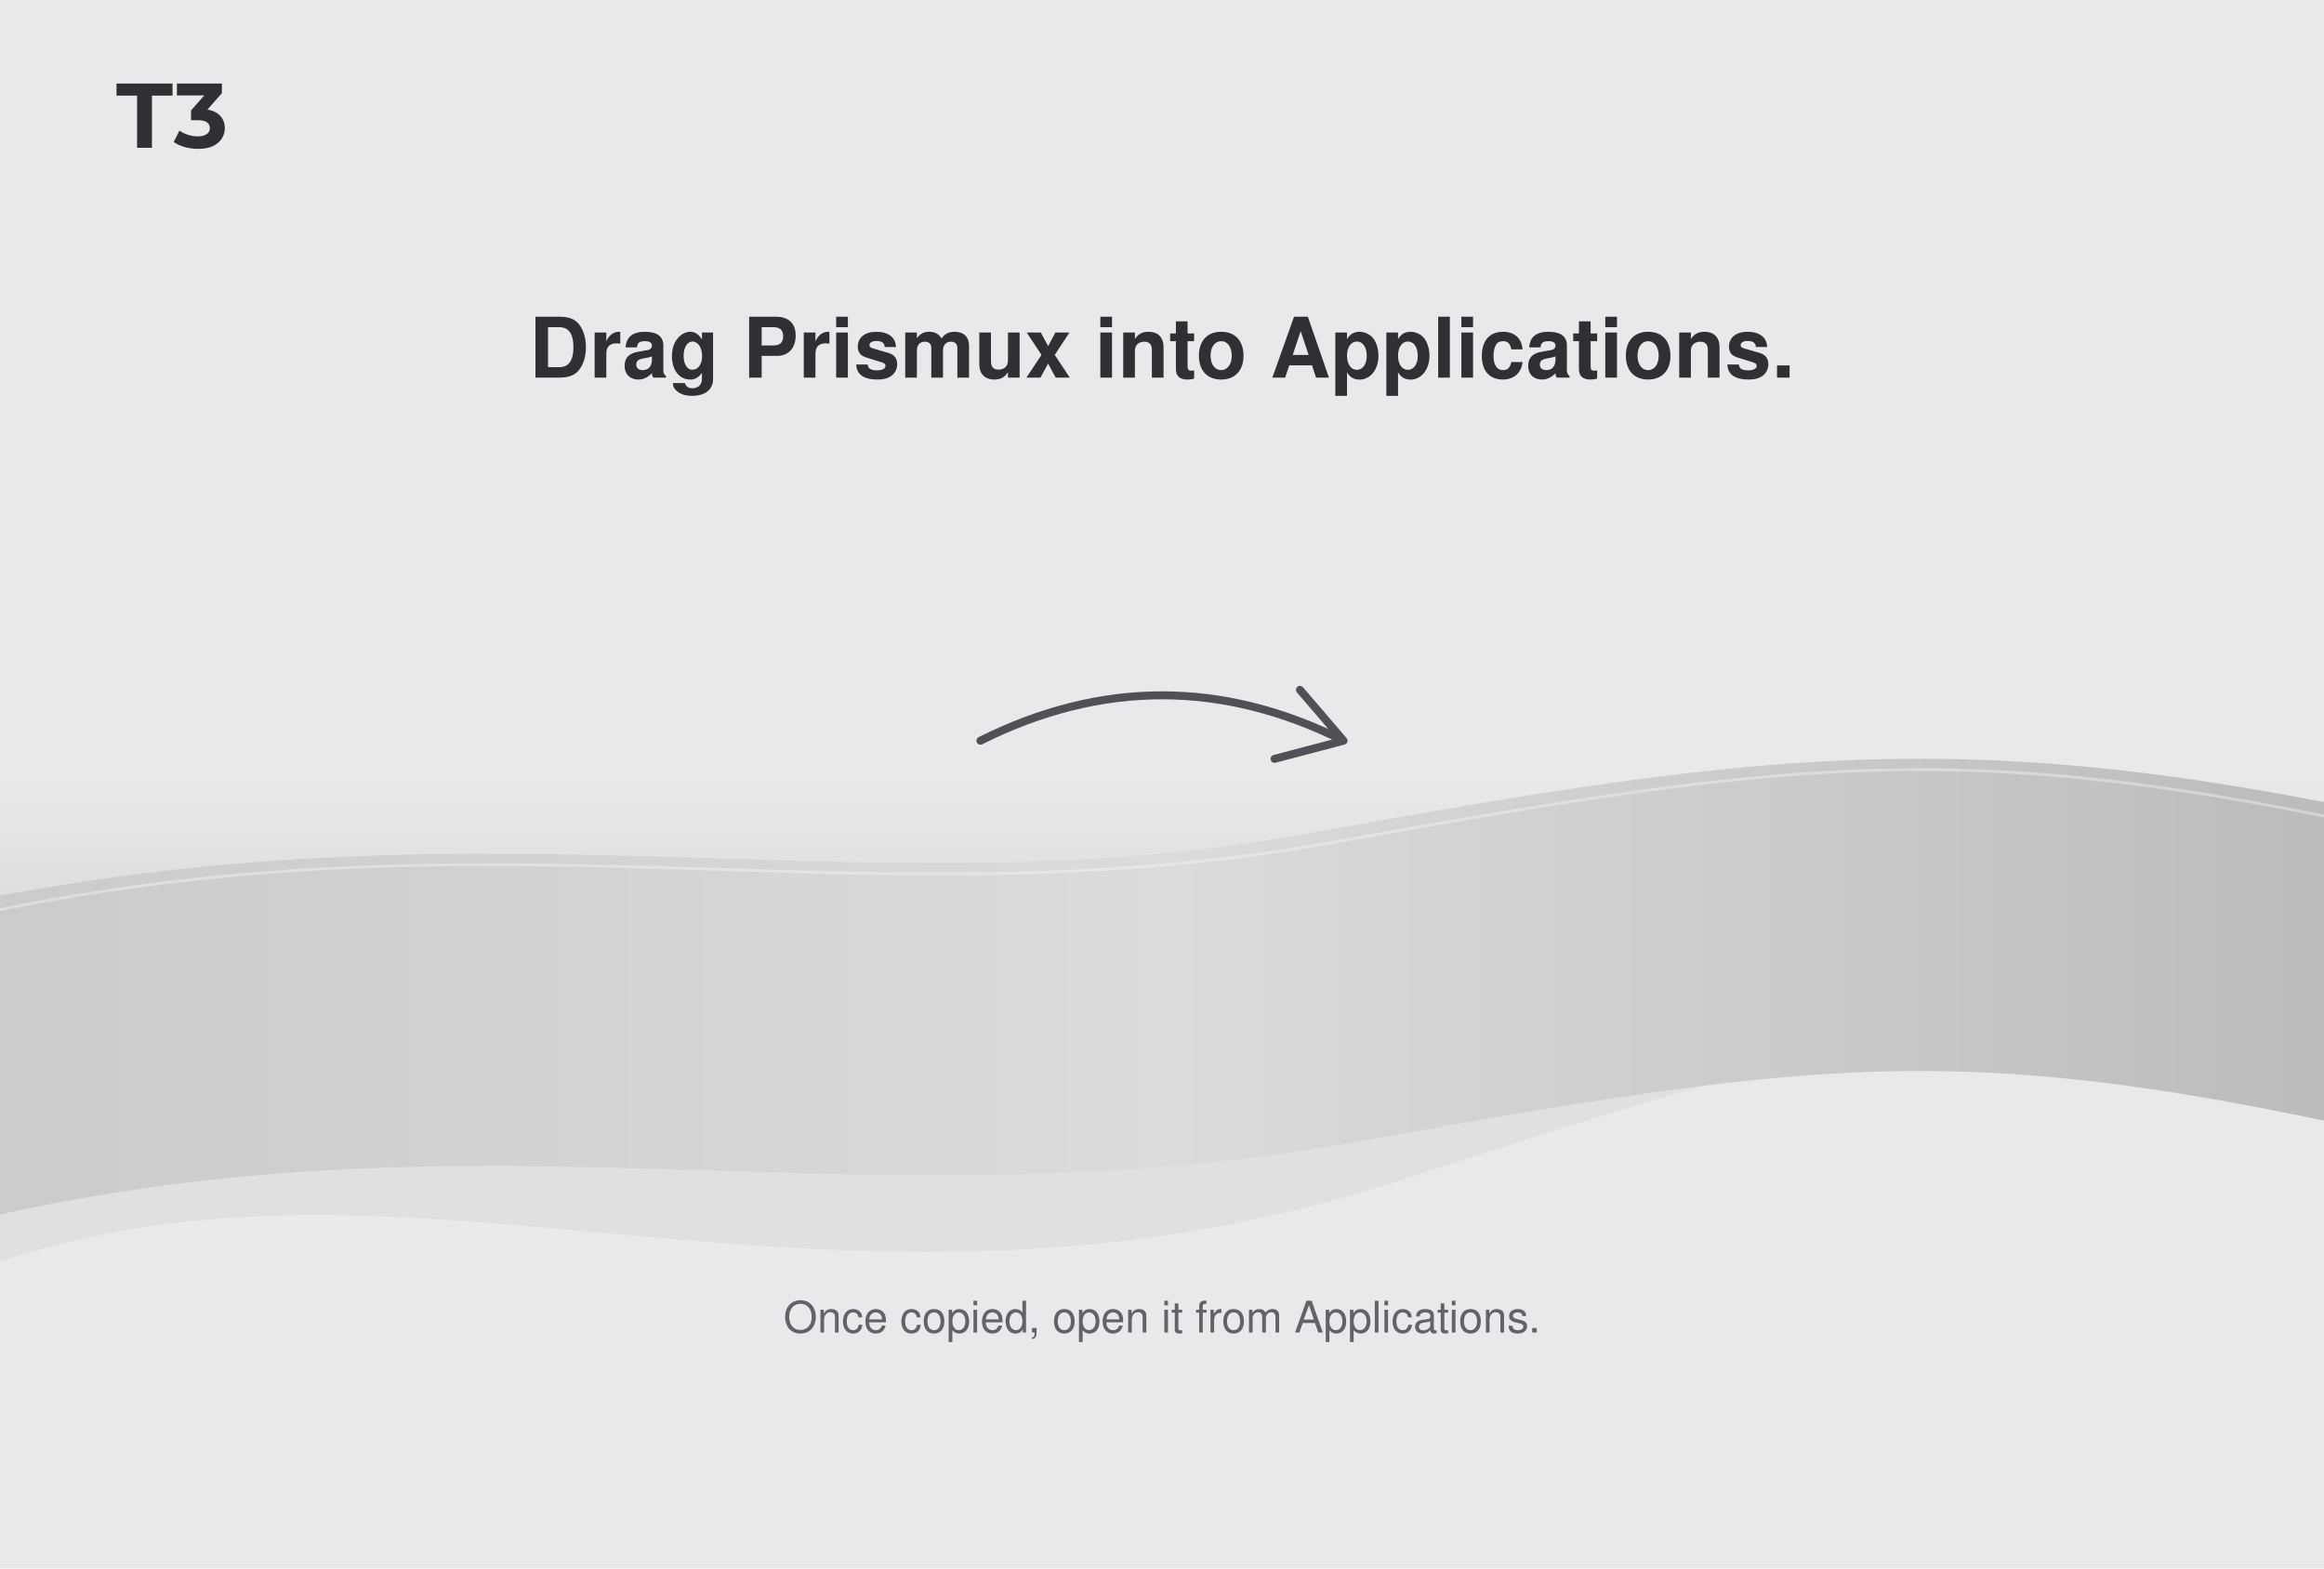
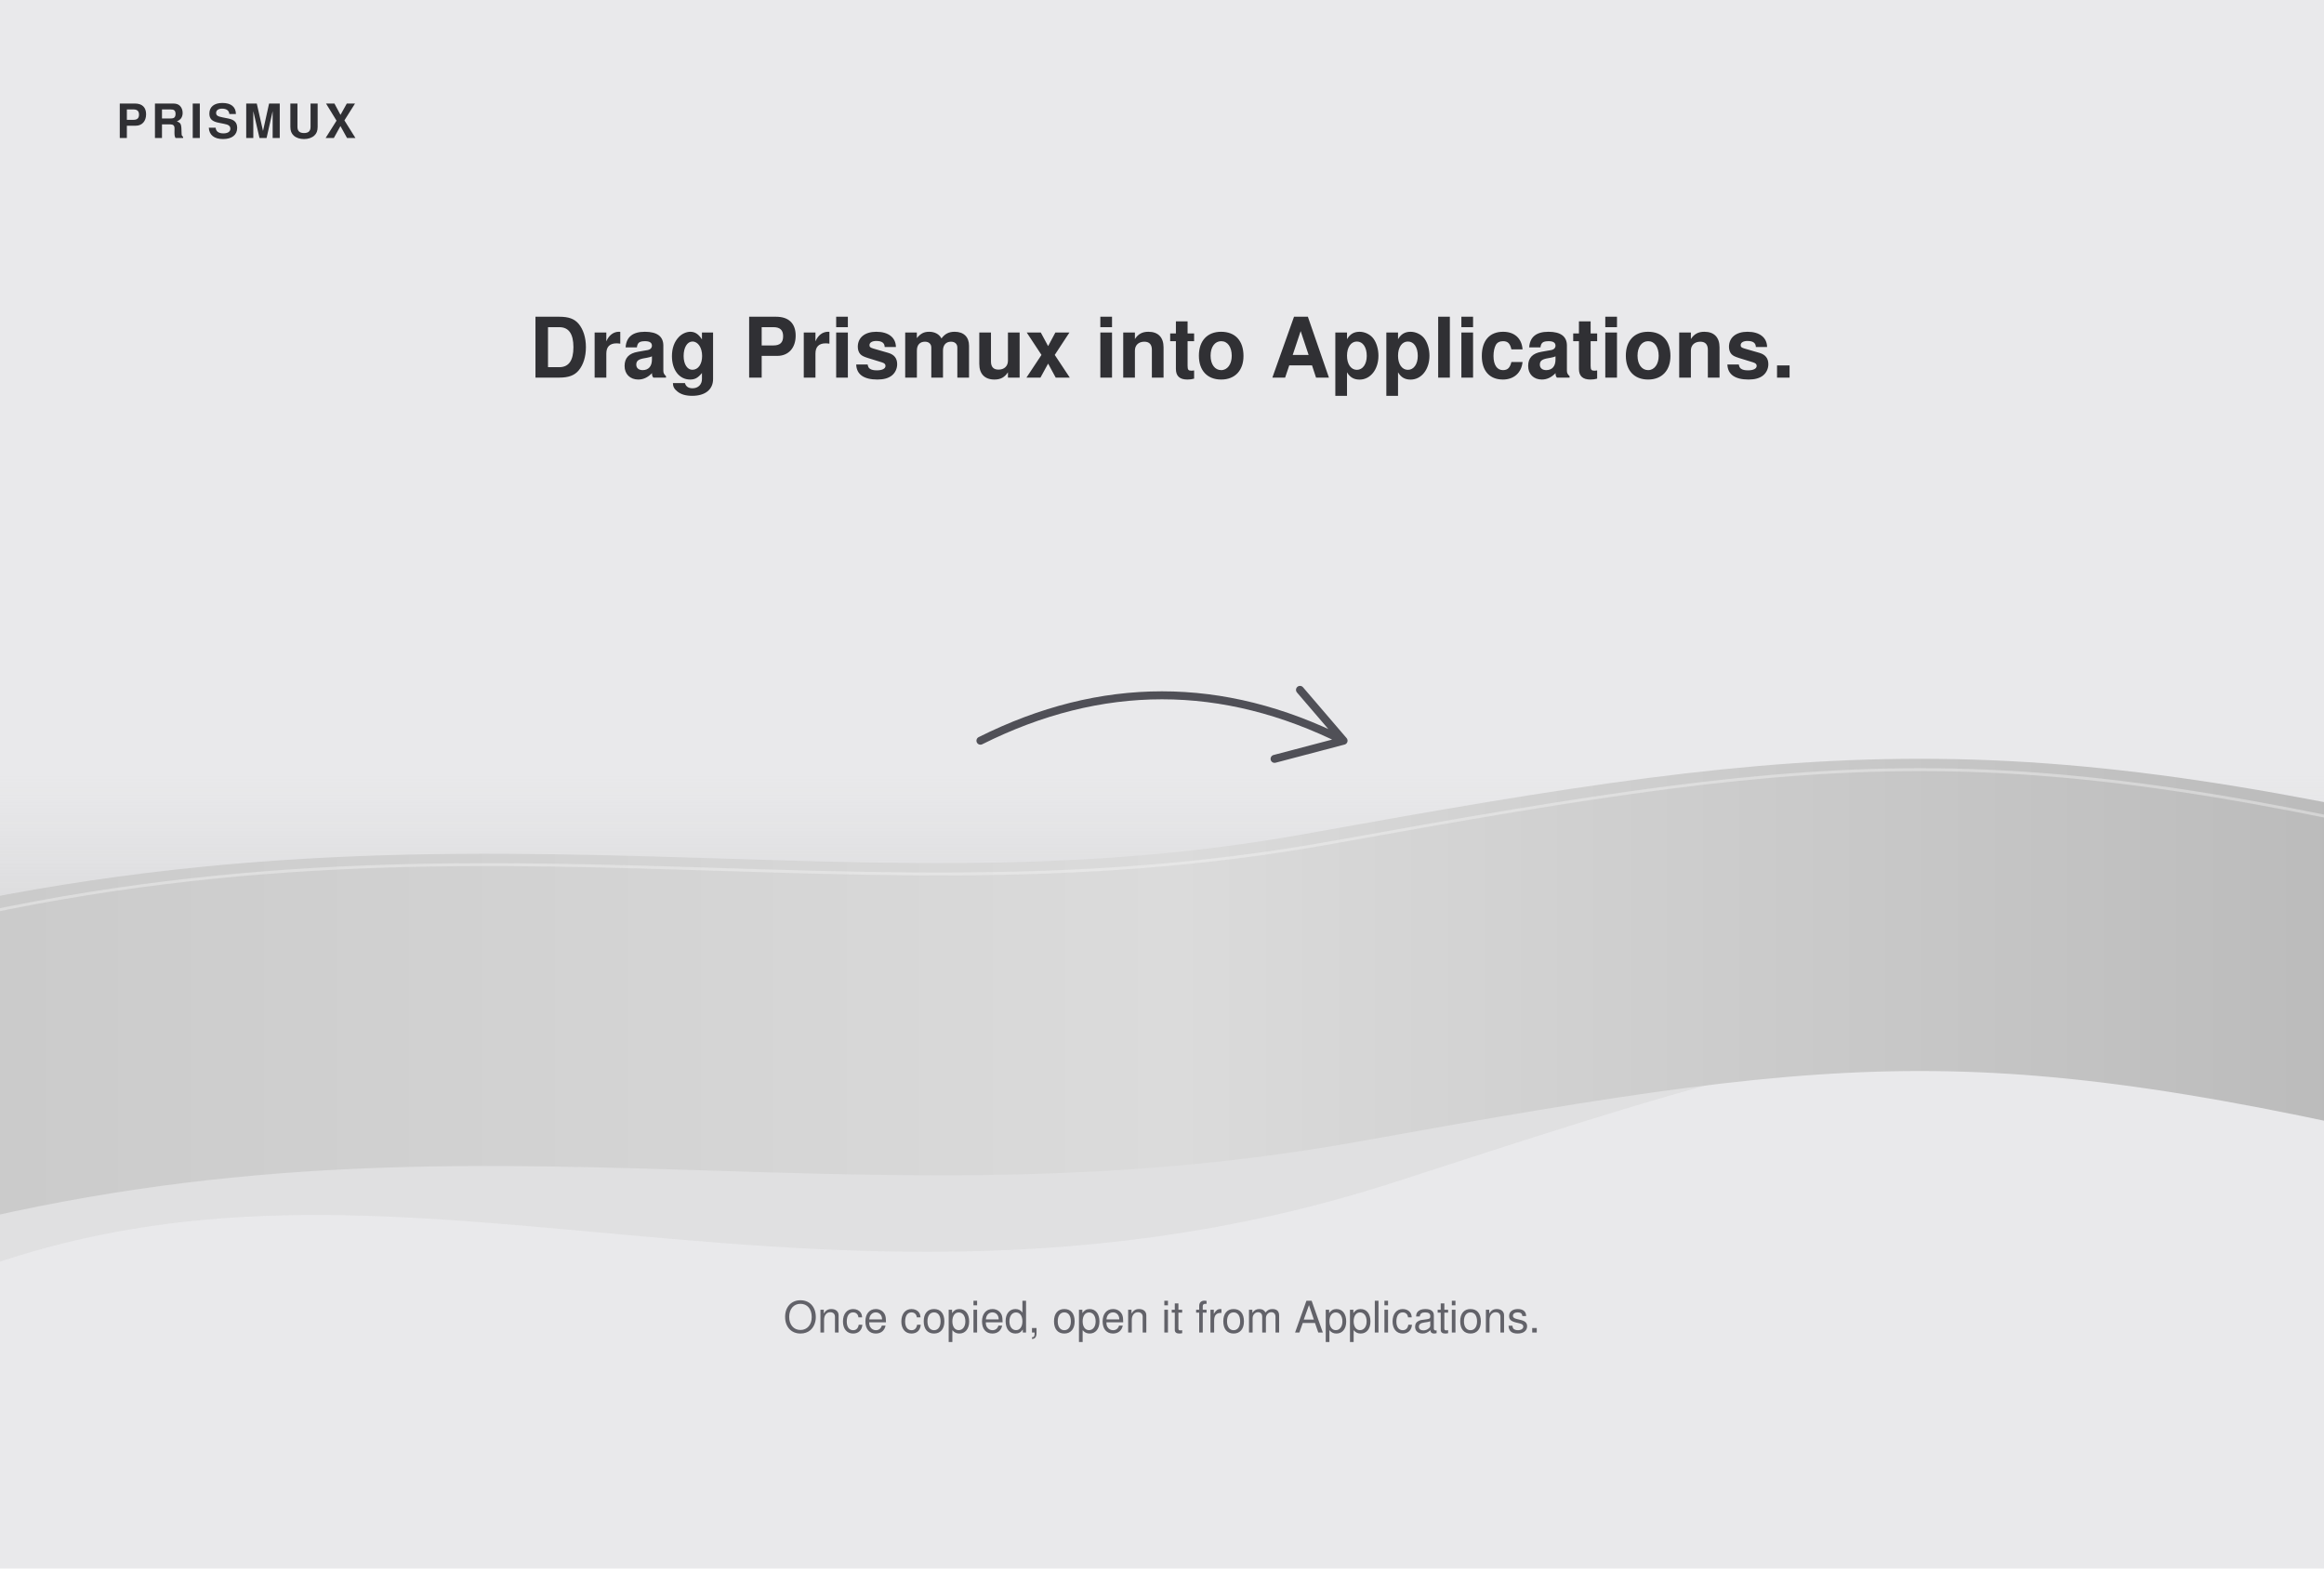
<svg xmlns="http://www.w3.org/2000/svg" width="1280" height="864" viewBox="0 0 640 432">
  <defs>
    <linearGradient id="veil" x1="0" y1="0" x2="0" y2="1">
      <stop stop-color="#B7B7B7" stop-opacity="0" />
      <stop offset=".55" stop-color="#A5A5A5" stop-opacity=".24" />
      <stop offset="1" stop-color="#D1D1D1" stop-opacity=".4" />
    </linearGradient>
    <linearGradient id="silk" x1="0" y1="0" x2="1" y2="0">
      <stop stop-color="#C8C8C8" />
      <stop offset=".5" stop-color="#DBDBDB" />
      <stop offset="1" stop-color="#B5B5B5" />
    </linearGradient>
  </defs>
  <rect width="640" height="432" fill="#E9E9EB" />
  <path d="M-60 293C95 220 214 304 362 256S559 191 707 257" stroke="url(#veil)" stroke-width="146" fill="none" opacity="1" stroke-linecap="round" stroke-linejoin="round" />
  <path d="M-60 306C113 252 223 298 367 272S553 242 707 280" stroke="url(#silk)" stroke-width="86" fill="none" opacity="1" stroke-linecap="round" stroke-linejoin="round" />
  <path d="M-60 266C113 212 223 258 367 232S553 202 707 240" stroke="#F5F5F5" stroke-width="0.8" fill="none" opacity="0.42" stroke-linecap="round" stroke-linejoin="round" />
-   <svg x="32" y="23" width="30" height="18" viewBox="15.531 37 94.394 56.96" fill="#303034">
-     <path d="M33.451 93V47.56H15.531V37H64.331V47.56H46.411V93H33.451ZM86.725 93.96C82.832 93.96 78.965 93.453 75.125 92.44C71.285 91.373 68.032 89.88 65.365 87.96L70.405 78.04C72.539 79.587 75.019 80.813 77.845 81.72C80.672 82.627 83.525 83.08 86.405 83.08C89.659 83.08 92.219 82.44 94.085 81.16C95.952 79.88 96.885 78.12 96.885 75.88C96.885 73.747 96.059 72.067 94.405 70.84C92.752 69.613 90.085 69 86.405 69H80.485V60.44L96.085 42.76L97.525 47.4H68.165V37H107.365V45.4L91.845 63.08L85.285 59.32H89.045C95.925 59.32 101.125 60.867 104.645 63.96C108.165 67.053 109.925 71.027 109.925 75.88C109.925 79.027 109.099 81.987 107.445 84.76C105.792 87.48 103.259 89.693 99.845 91.4C96.432 93.107 92.059 93.96 86.725 93.96Z" />
-   </svg>
+   <text x="32" y="38" fill="#303034" font-family="Helvetica" font-size="13" font-weight="700" letter-spacing="1.2">PRISMUX</text>
  <text x="320" y="104" fill="#303034" font-family="Helvetica" font-size="23" font-weight="700" text-anchor="middle">Drag Prismux into Applications.</text>
  <path d="M270 204Q320 179 370 204M358 190L370 204L351 209" stroke="#505057" stroke-width="2.2" fill="none" opacity="1" stroke-linecap="round" stroke-linejoin="round" />
  <text x="320" y="367" fill="#626269" font-family="Helvetica" font-size="12" font-weight="400" text-anchor="middle">Once copied, open it from Applications.</text>
</svg>
